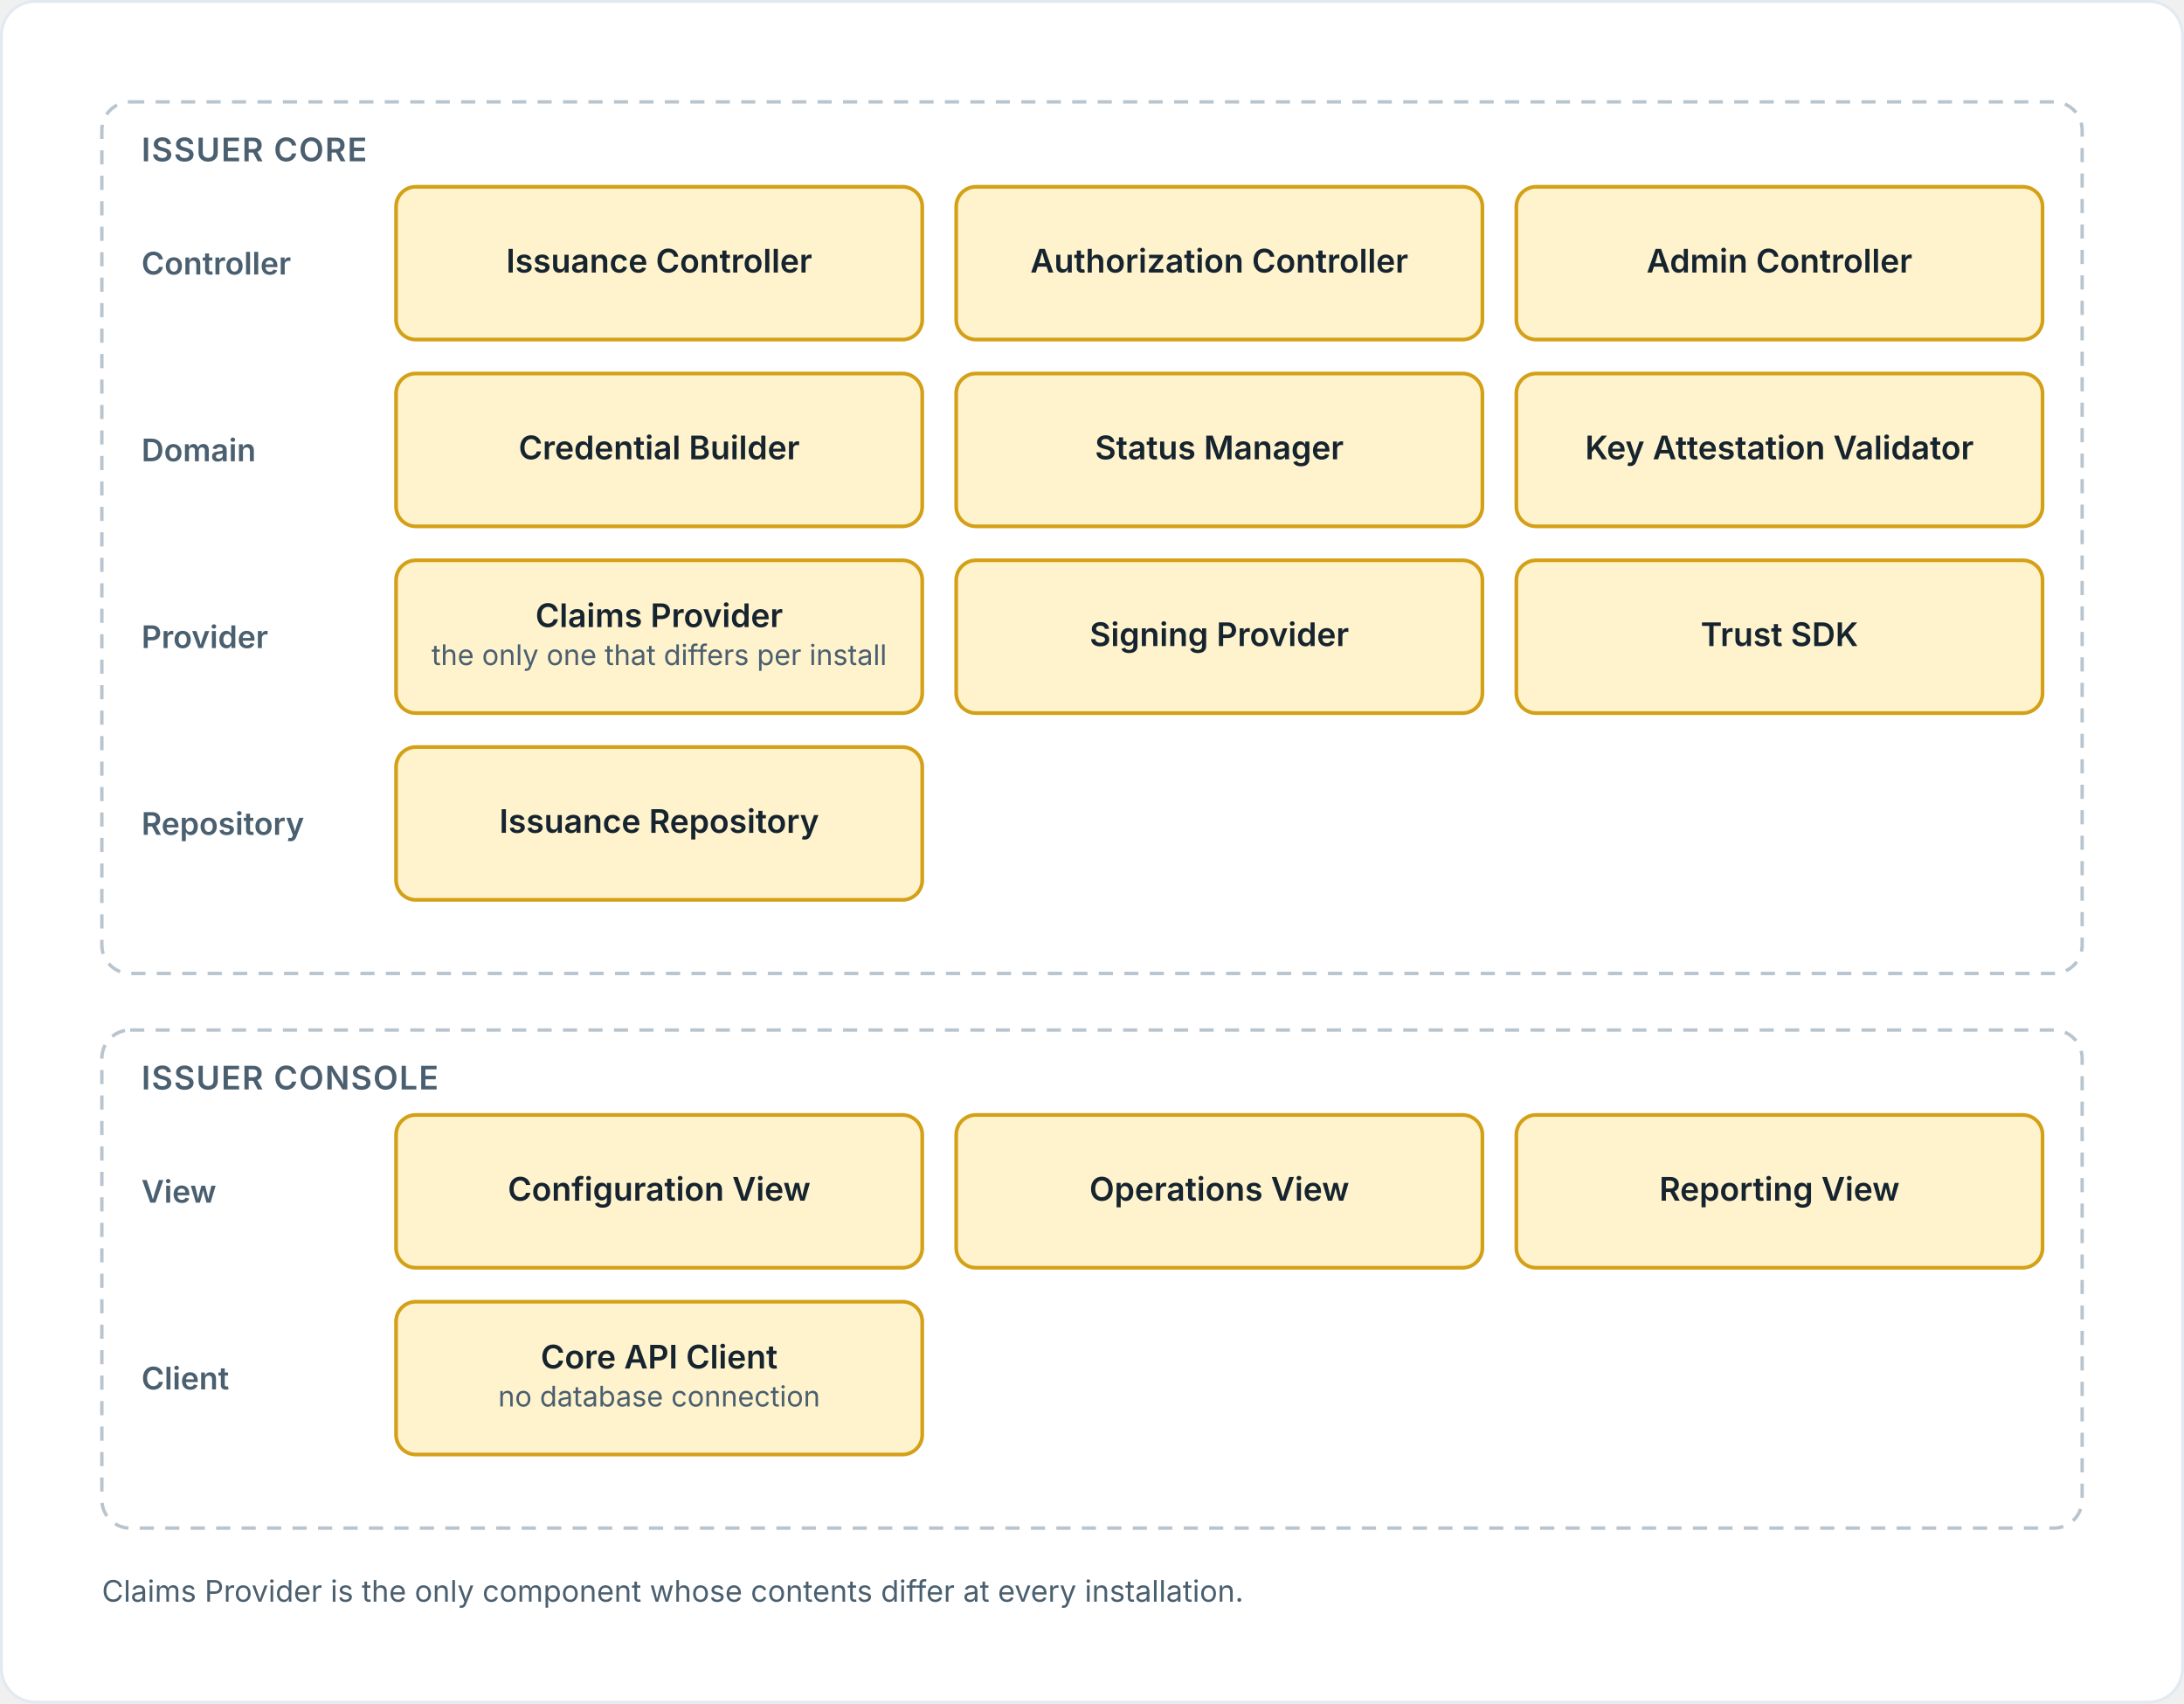
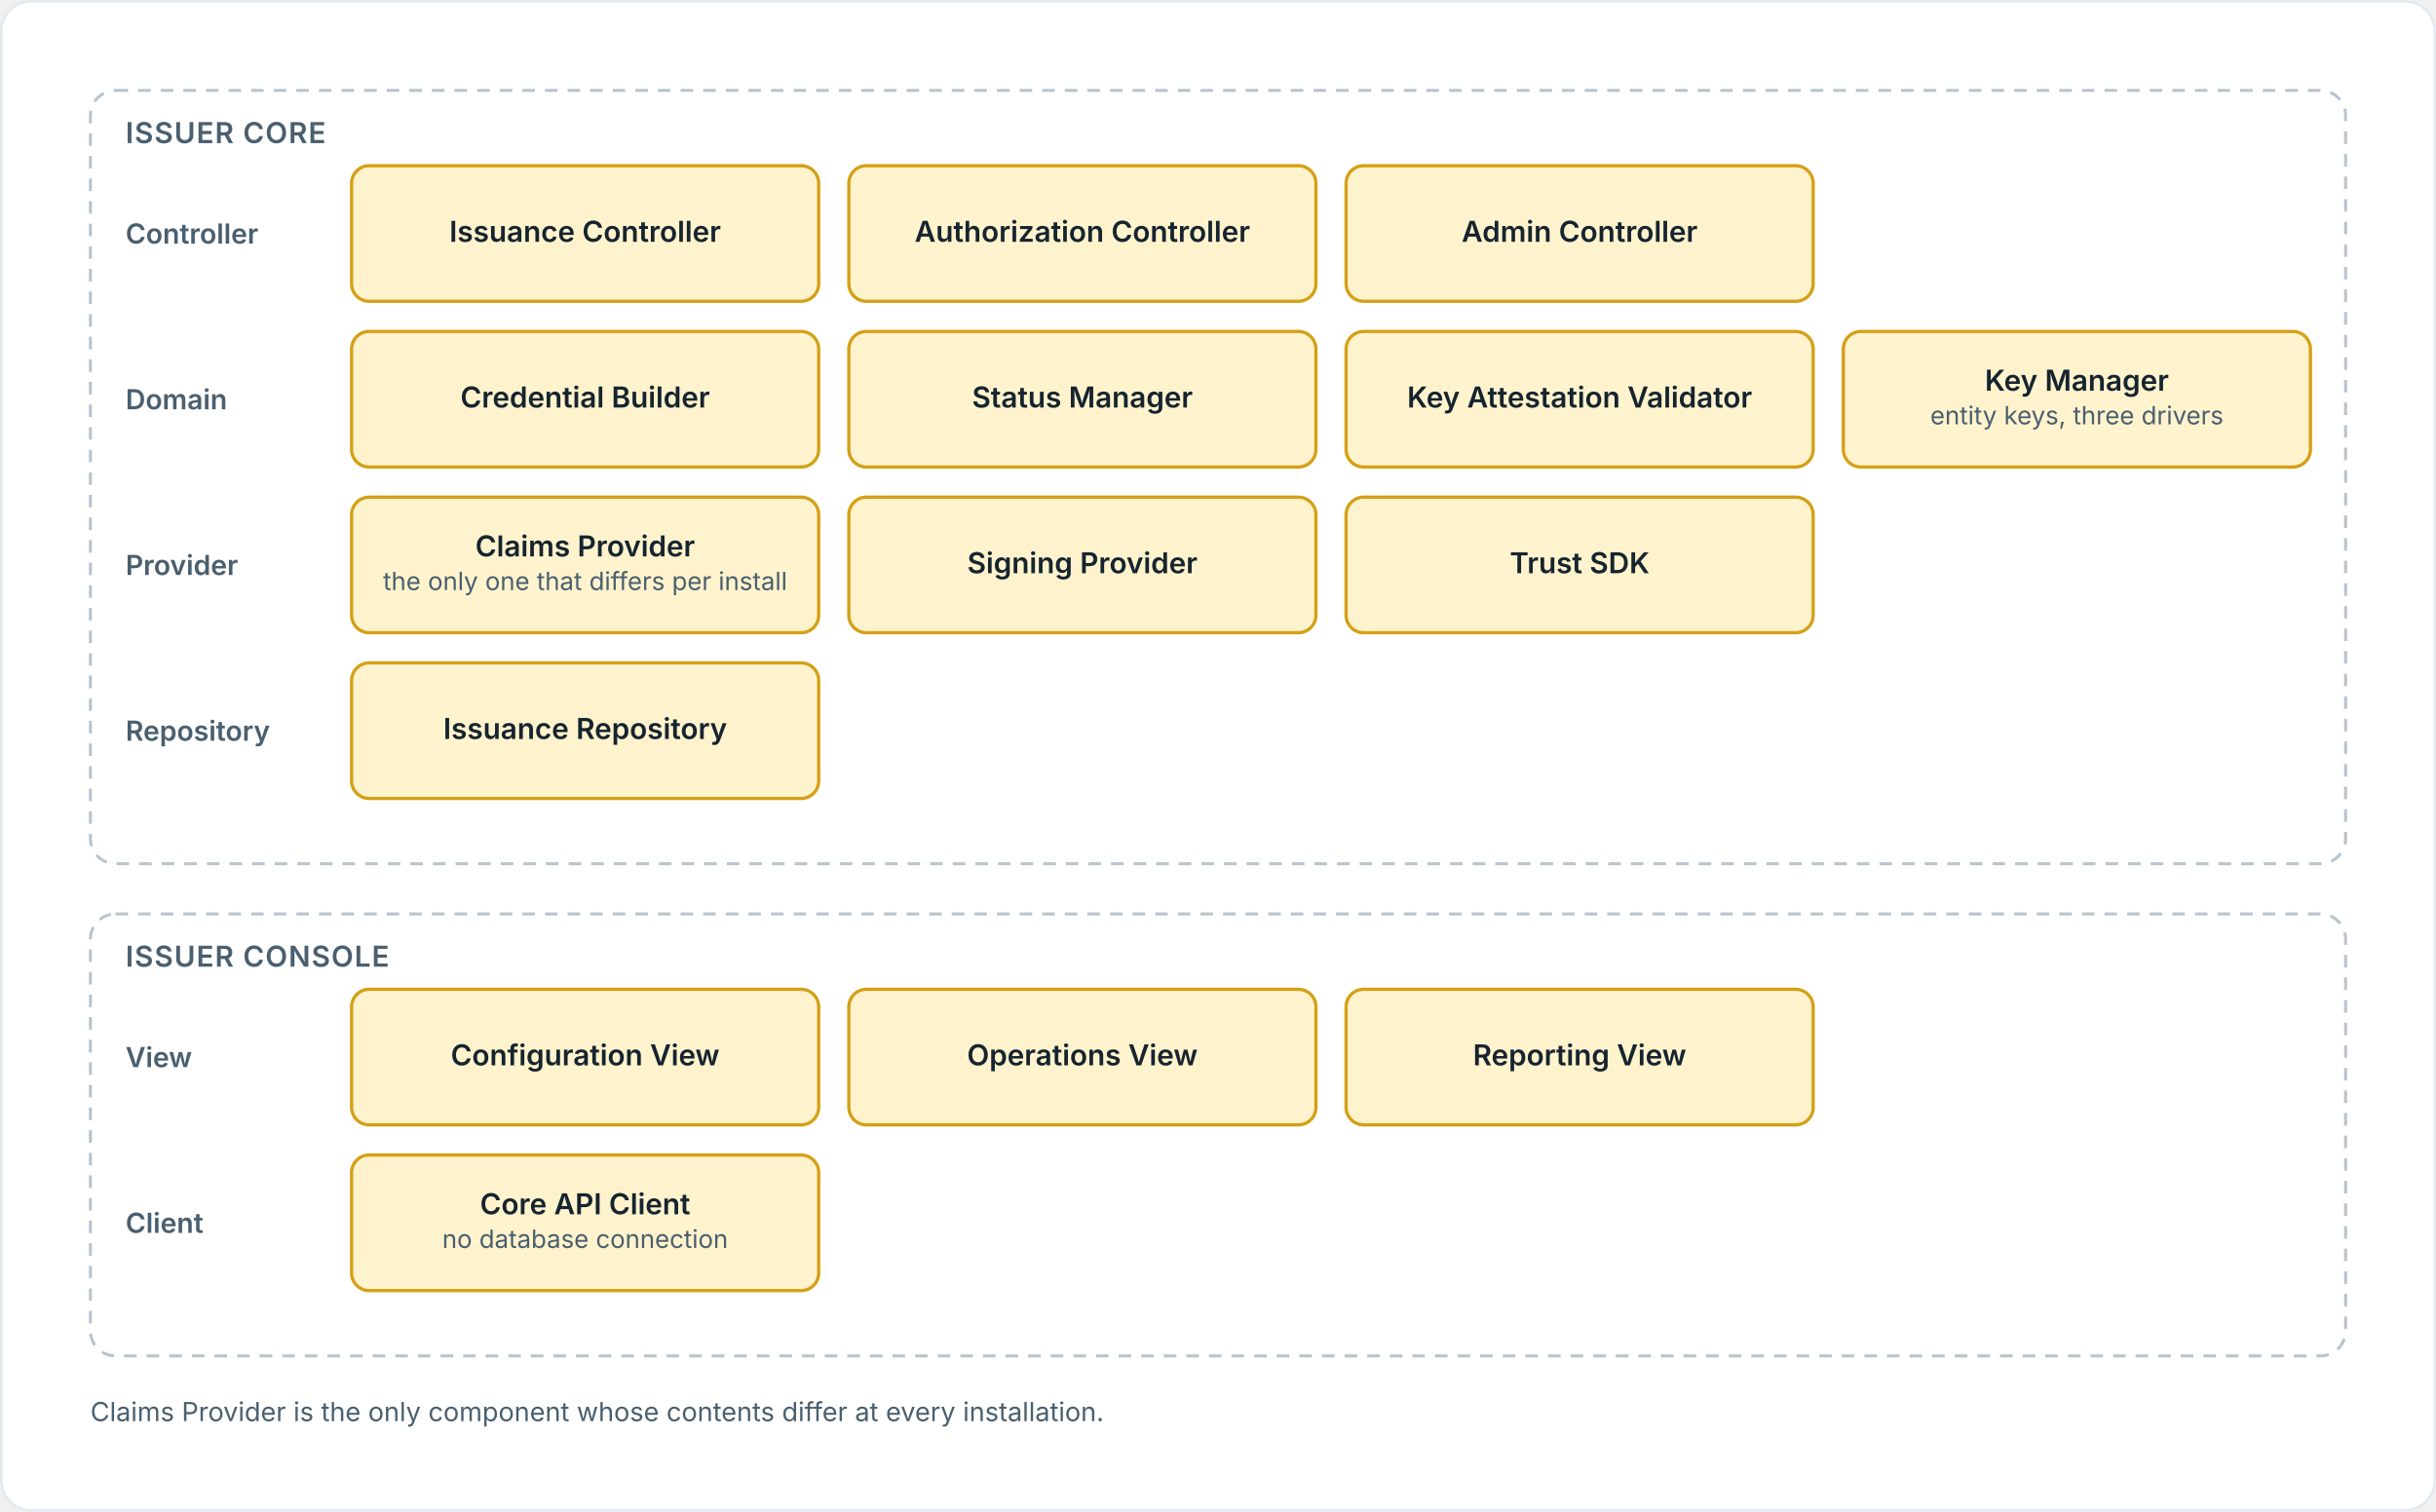
- <svg xmlns="http://www.w3.org/2000/svg" viewBox="0 0 772 602" width="772" height="602" role="img" aria-labelledby="t d">
+ <svg xmlns="http://www.w3.org/2000/svg" viewBox="0 0 970 602" width="970" height="602" role="img" aria-labelledby="t d">
  <defs>
    <marker id="arrow" viewBox="0 0 10 10" refX="9" refY="5" markerWidth="7" markerHeight="7" orient="auto-start-reverse">
      <path d="M0,1 L9,5 L0,9 z" fill="#5c7180" />
    </marker>
  </defs>
-   <rect x="0.5" y="0.5" width="771" height="601" rx="12" fill="#ffffff" stroke="#e2e9f0" />
+   <rect x="0.5" y="0.5" width="969" height="601" rx="12" fill="#ffffff" stroke="#e2e9f0" />
  <g transform="translate(36,36)">
-     <rect x="0" y="0.0" width="700" height="308" rx="10" fill="none" stroke="#b8c4ce" stroke-width="1.2" stroke-dasharray="5 4" />
+     <rect x="0" y="0.0" width="898" height="308" rx="10" fill="none" stroke="#b8c4ce" stroke-width="1.2" stroke-dasharray="5 4" />
    <text x="14" y="21.0" font-family="Inter, -apple-system, BlinkMacSystemFont, 'Segoe UI', sans-serif" font-size="11.5" font-weight="600" letter-spacing="0.4" fill="#4a5f6f">ISSUER CORE</text>
    <text x="14" y="61.0" font-family="Inter, -apple-system, BlinkMacSystemFont, 'Segoe UI', sans-serif" font-size="11" font-weight="600" fill="#4a5f6f">Controller</text>
    <rect x="104" y="30.0" width="186" height="54" rx="7" fill="#fff3cd" stroke="#d4a017" stroke-width="1.3" />
    <text x="197.0" y="60.3" text-anchor="middle" font-family="Inter, -apple-system, BlinkMacSystemFont, 'Segoe UI', sans-serif" font-size="11.5" font-weight="600" fill="#16242f">Issuance Controller</text>
    <rect x="302" y="30.0" width="186" height="54" rx="7" fill="#fff3cd" stroke="#d4a017" stroke-width="1.3" />
    <text x="395.0" y="60.3" text-anchor="middle" font-family="Inter, -apple-system, BlinkMacSystemFont, 'Segoe UI', sans-serif" font-size="11.5" font-weight="600" fill="#16242f">Authorization Controller</text>
    <rect x="500" y="30.0" width="186" height="54" rx="7" fill="#fff3cd" stroke="#d4a017" stroke-width="1.3" />
    <text x="593.0" y="60.3" text-anchor="middle" font-family="Inter, -apple-system, BlinkMacSystemFont, 'Segoe UI', sans-serif" font-size="11.5" font-weight="600" fill="#16242f">Admin Controller</text>
    <text x="14" y="127.0" font-family="Inter, -apple-system, BlinkMacSystemFont, 'Segoe UI', sans-serif" font-size="11" font-weight="600" fill="#4a5f6f">Domain</text>
    <rect x="104" y="96.0" width="186" height="54" rx="7" fill="#fff3cd" stroke="#d4a017" stroke-width="1.3" />
    <text x="197.0" y="126.3" text-anchor="middle" font-family="Inter, -apple-system, BlinkMacSystemFont, 'Segoe UI', sans-serif" font-size="11.5" font-weight="600" fill="#16242f">Credential Builder</text>
    <rect x="302" y="96.0" width="186" height="54" rx="7" fill="#fff3cd" stroke="#d4a017" stroke-width="1.3" />
    <text x="395.0" y="126.3" text-anchor="middle" font-family="Inter, -apple-system, BlinkMacSystemFont, 'Segoe UI', sans-serif" font-size="11.5" font-weight="600" fill="#16242f">Status Manager</text>
    <rect x="500" y="96.0" width="186" height="54" rx="7" fill="#fff3cd" stroke="#d4a017" stroke-width="1.3" />
    <text x="593.0" y="126.3" text-anchor="middle" font-family="Inter, -apple-system, BlinkMacSystemFont, 'Segoe UI', sans-serif" font-size="11.5" font-weight="600" fill="#16242f">Key Attestation Validator</text>
+     <rect x="698" y="96.0" width="186" height="54" rx="7" fill="#fff3cd" stroke="#d4a017" stroke-width="1.3" />
+     <text x="791.0" y="119.6" text-anchor="middle" font-family="Inter, -apple-system, BlinkMacSystemFont, 'Segoe UI', sans-serif" font-size="11.5" font-weight="600" fill="#16242f">Key Manager</text>
+     <text x="791.0" y="133.0" text-anchor="middle" font-family="Inter, -apple-system, BlinkMacSystemFont, 'Segoe UI', sans-serif" font-size="10" font-weight="400" fill="#4a5f6f">entity keys, three drivers</text>
    <text x="14" y="193.0" font-family="Inter, -apple-system, BlinkMacSystemFont, 'Segoe UI', sans-serif" font-size="11" font-weight="600" fill="#4a5f6f">Provider</text>
    <rect x="104" y="162.0" width="186" height="54" rx="7" fill="#fff3cd" stroke="#d4a017" stroke-width="1.3" />
    <text x="197.0" y="185.6" text-anchor="middle" font-family="Inter, -apple-system, BlinkMacSystemFont, 'Segoe UI', sans-serif" font-size="11.5" font-weight="600" fill="#16242f">Claims Provider</text>
    <text x="197.0" y="199.0" text-anchor="middle" font-family="Inter, -apple-system, BlinkMacSystemFont, 'Segoe UI', sans-serif" font-size="10" font-weight="400" fill="#4a5f6f">the only one that differs per install</text>
    <rect x="302" y="162.0" width="186" height="54" rx="7" fill="#fff3cd" stroke="#d4a017" stroke-width="1.3" />
    <text x="395.0" y="192.3" text-anchor="middle" font-family="Inter, -apple-system, BlinkMacSystemFont, 'Segoe UI', sans-serif" font-size="11.5" font-weight="600" fill="#16242f">Signing Provider</text>
    <rect x="500" y="162.0" width="186" height="54" rx="7" fill="#fff3cd" stroke="#d4a017" stroke-width="1.3" />
    <text x="593.0" y="192.3" text-anchor="middle" font-family="Inter, -apple-system, BlinkMacSystemFont, 'Segoe UI', sans-serif" font-size="11.5" font-weight="600" fill="#16242f">Trust SDK</text>
    <text x="14" y="259.0" font-family="Inter, -apple-system, BlinkMacSystemFont, 'Segoe UI', sans-serif" font-size="11" font-weight="600" fill="#4a5f6f">Repository</text>
    <rect x="104" y="228.0" width="186" height="54" rx="7" fill="#fff3cd" stroke="#d4a017" stroke-width="1.3" />
    <text x="197.0" y="258.3" text-anchor="middle" font-family="Inter, -apple-system, BlinkMacSystemFont, 'Segoe UI', sans-serif" font-size="11.5" font-weight="600" fill="#16242f">Issuance Repository</text>
-     <rect x="0" y="328.0" width="700" height="176" rx="10" fill="none" stroke="#b8c4ce" stroke-width="1.2" stroke-dasharray="5 4" />
+     <rect x="0" y="328.0" width="898" height="176" rx="10" fill="none" stroke="#b8c4ce" stroke-width="1.2" stroke-dasharray="5 4" />
    <text x="14" y="349.0" font-family="Inter, -apple-system, BlinkMacSystemFont, 'Segoe UI', sans-serif" font-size="11.5" font-weight="600" letter-spacing="0.4" fill="#4a5f6f">ISSUER CONSOLE</text>
    <text x="14" y="389.0" font-family="Inter, -apple-system, BlinkMacSystemFont, 'Segoe UI', sans-serif" font-size="11" font-weight="600" fill="#4a5f6f">View</text>
    <rect x="104" y="358.0" width="186" height="54" rx="7" fill="#fff3cd" stroke="#d4a017" stroke-width="1.3" />
    <text x="197.0" y="388.3" text-anchor="middle" font-family="Inter, -apple-system, BlinkMacSystemFont, 'Segoe UI', sans-serif" font-size="11.5" font-weight="600" fill="#16242f">Configuration View</text>
    <rect x="302" y="358.0" width="186" height="54" rx="7" fill="#fff3cd" stroke="#d4a017" stroke-width="1.3" />
    <text x="395.0" y="388.3" text-anchor="middle" font-family="Inter, -apple-system, BlinkMacSystemFont, 'Segoe UI', sans-serif" font-size="11.5" font-weight="600" fill="#16242f">Operations View</text>
    <rect x="500" y="358.0" width="186" height="54" rx="7" fill="#fff3cd" stroke="#d4a017" stroke-width="1.3" />
    <text x="593.0" y="388.3" text-anchor="middle" font-family="Inter, -apple-system, BlinkMacSystemFont, 'Segoe UI', sans-serif" font-size="11.5" font-weight="600" fill="#16242f">Reporting View</text>
    <text x="14" y="455.0" font-family="Inter, -apple-system, BlinkMacSystemFont, 'Segoe UI', sans-serif" font-size="11" font-weight="600" fill="#4a5f6f">Client</text>
    <rect x="104" y="424.0" width="186" height="54" rx="7" fill="#fff3cd" stroke="#d4a017" stroke-width="1.3" />
    <text x="197.0" y="447.6" text-anchor="middle" font-family="Inter, -apple-system, BlinkMacSystemFont, 'Segoe UI', sans-serif" font-size="11.5" font-weight="600" fill="#16242f">Core API Client</text>
    <text x="197.0" y="461.0" text-anchor="middle" font-family="Inter, -apple-system, BlinkMacSystemFont, 'Segoe UI', sans-serif" font-size="10" font-weight="400" fill="#4a5f6f">no database connection</text>
    <text x="0" y="530.0" text-anchor="start" font-family="Inter, -apple-system, BlinkMacSystemFont, 'Segoe UI', sans-serif" font-size="10.5" font-weight="400" fill="#4a5f6f">Claims Provider is the only component whose contents differ at every installation.</text>
  </g>
</svg>
